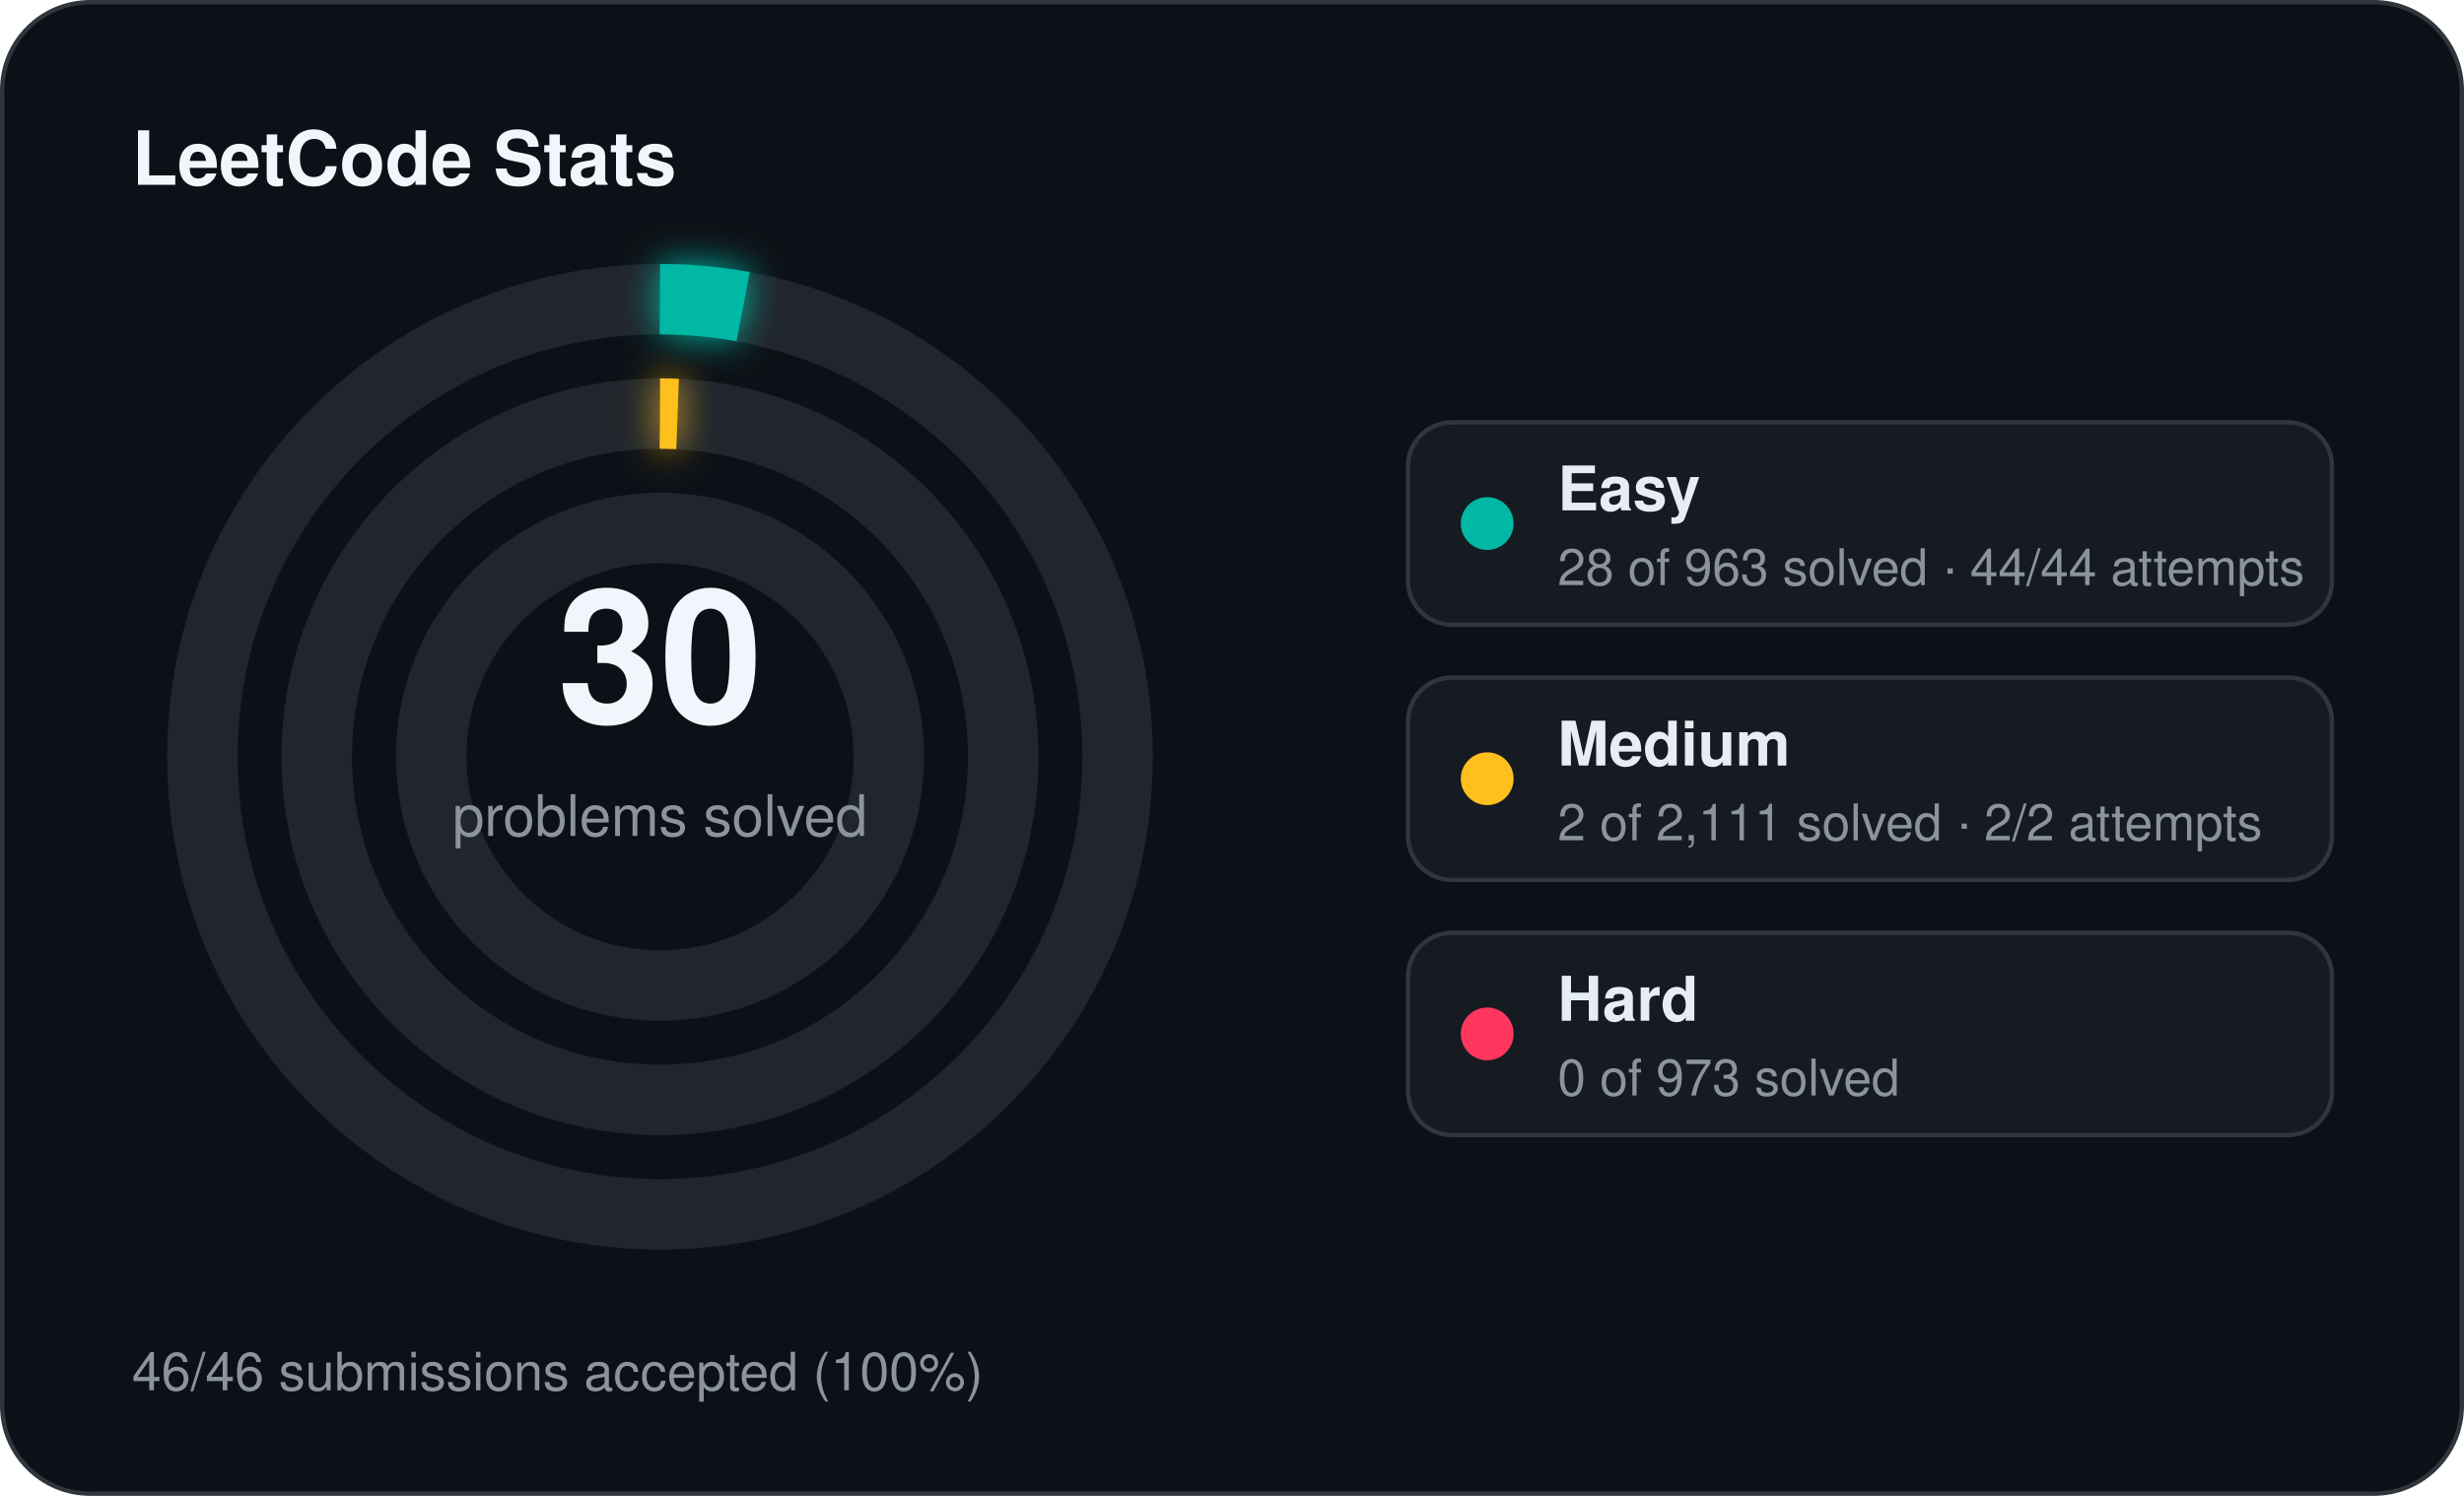
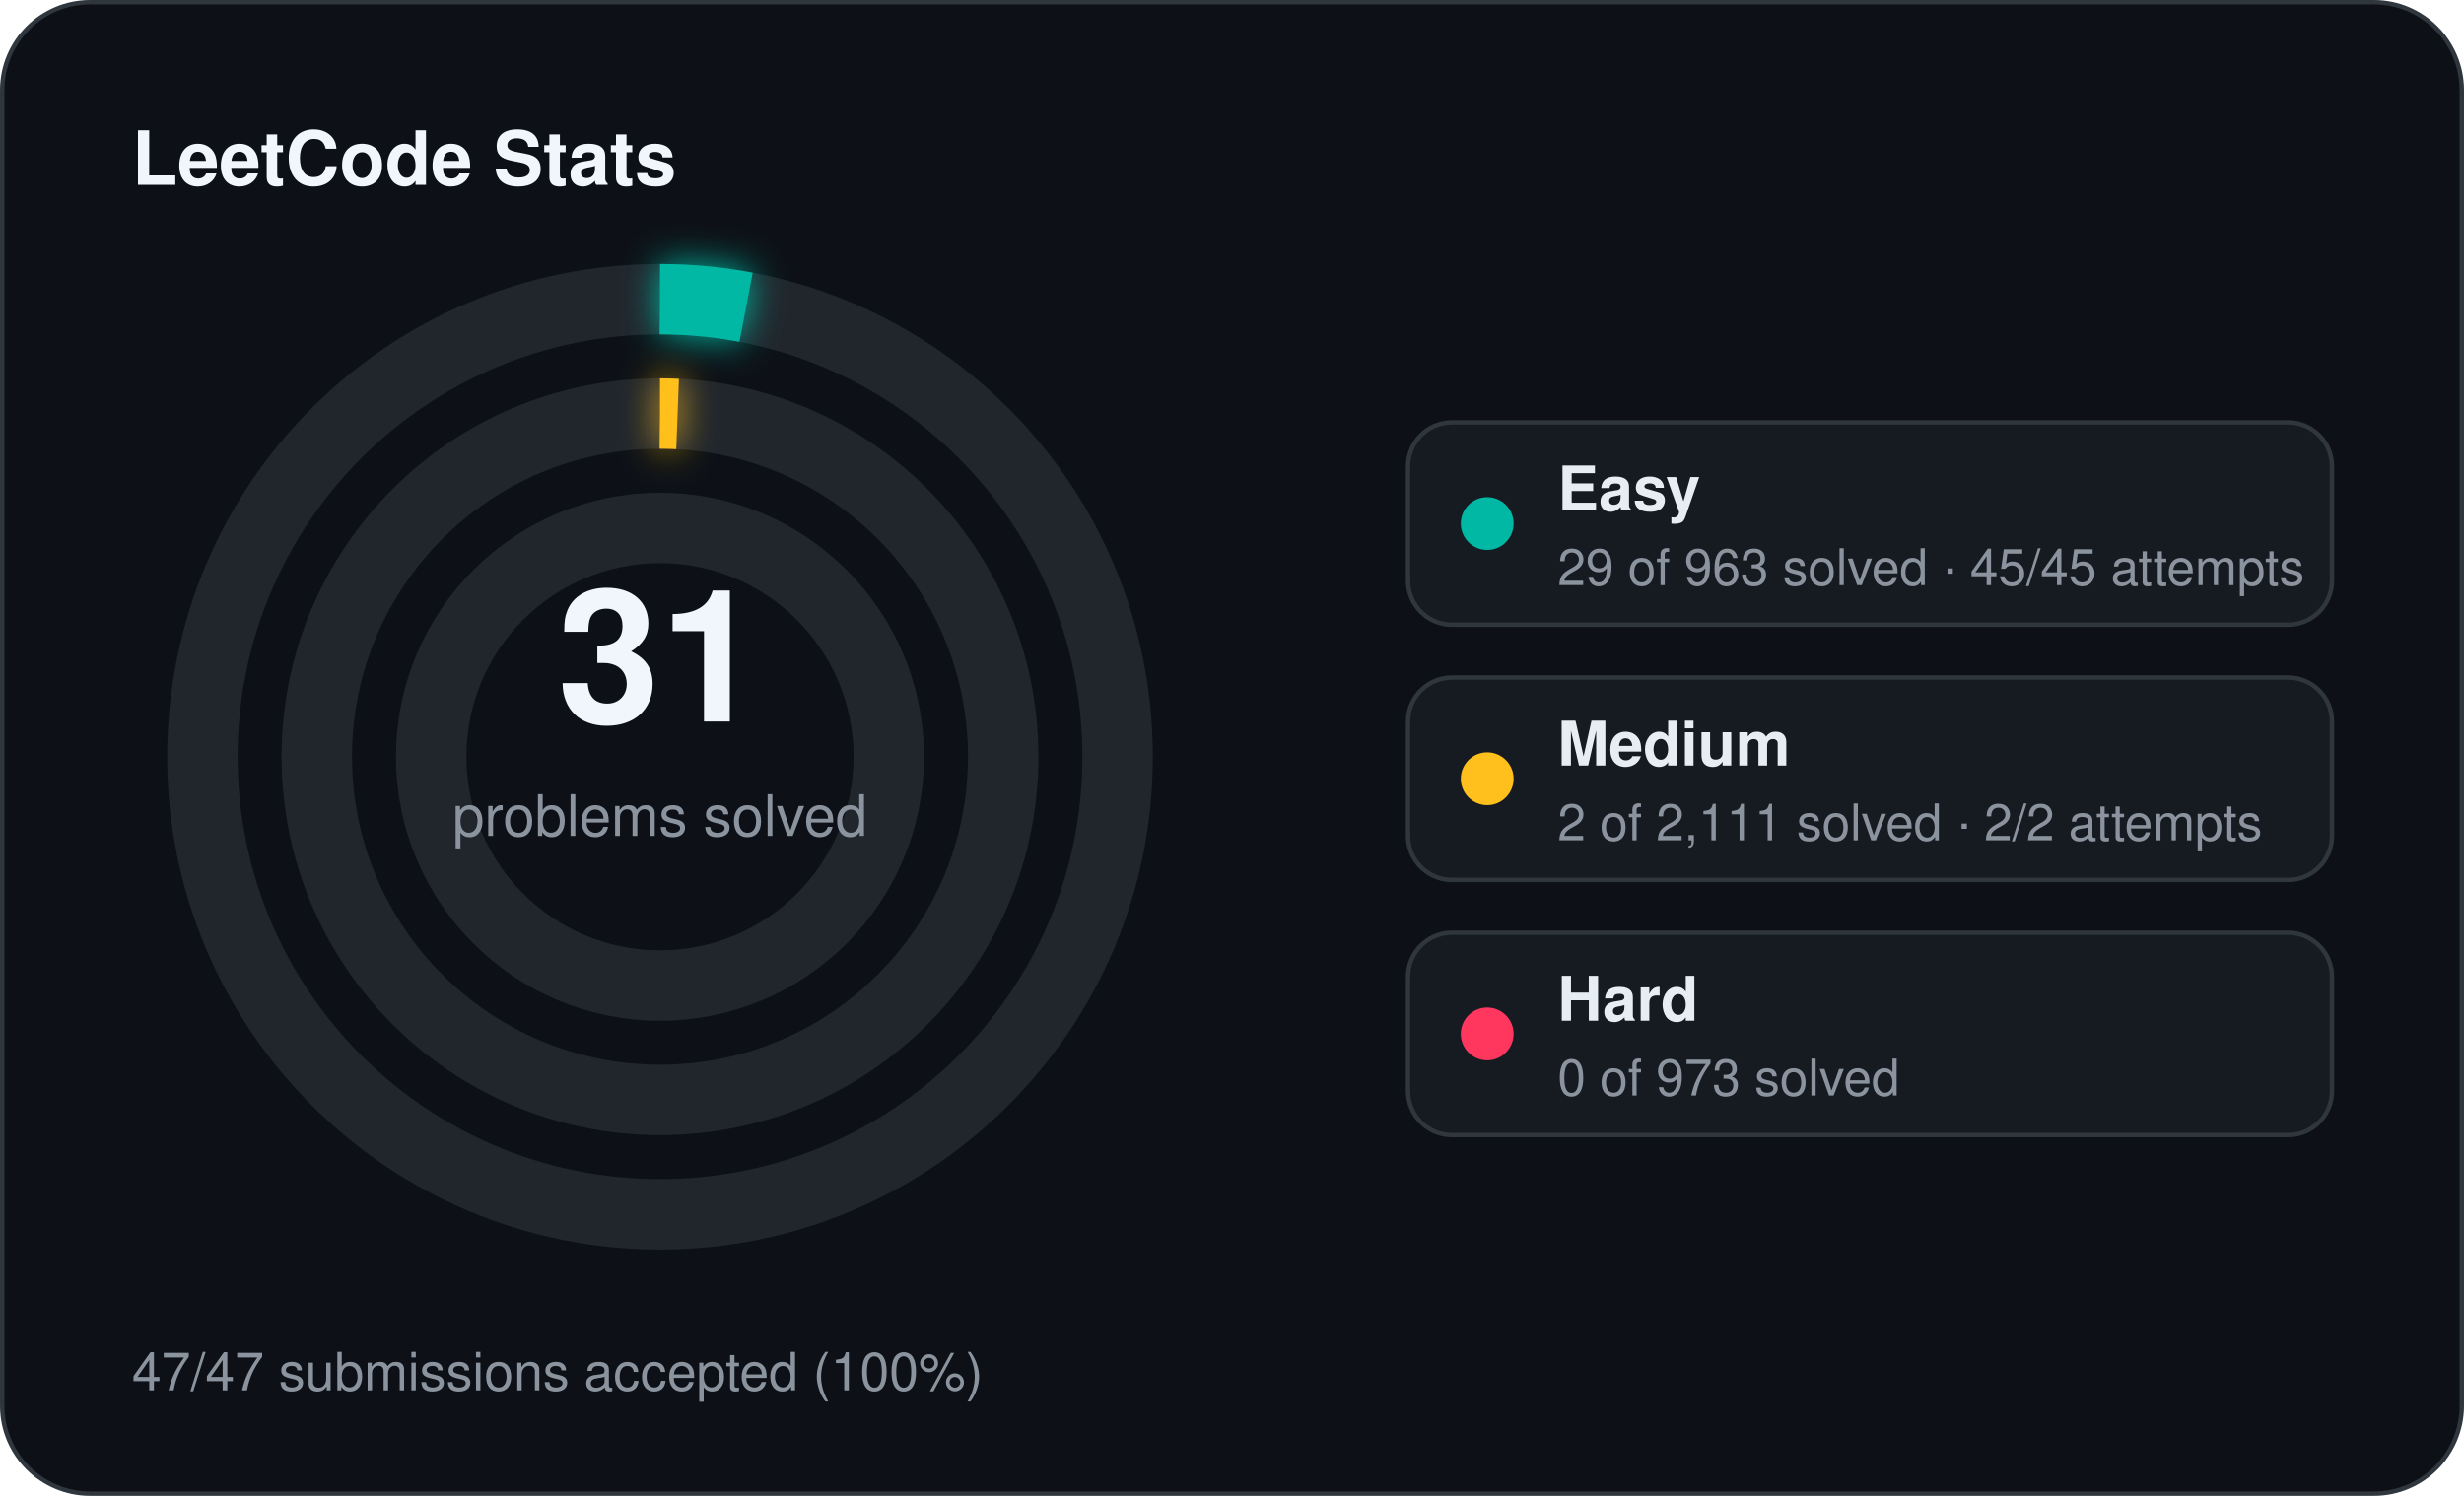
<svg xmlns="http://www.w3.org/2000/svg" width="560" height="340" viewBox="0 0 560 340">
  <defs>
    <filter id="stats-glow" x="-60%" y="-60%" width="220%" height="220%">
      <feGaussianBlur stdDeviation="4" result="blur" />
      <feMerge>
        <feMergeNode in="blur" />
        <feMergeNode in="SourceGraphic" />
      </feMerge>
    </filter>
  </defs>
  <rect x="0.5" y="0.5" width="559" height="339" rx="20" fill="#0d1117" stroke="#30363d" stroke-width="1" />
  <text x="30" y="42" fill="#f0f6fc" font-family="Segoe UI, Helvetica, Arial, sans-serif" font-size="17" font-weight="700">LeetCode Stats</text>
  <circle cx="150" cy="172" r="104" fill="none" stroke="#21262d" stroke-width="16" />
-   <circle cx="150" cy="172" r="104" fill="none" stroke="#00b8a3" stroke-width="16" stroke-linecap="butt" stroke-dasharray="19.00 653.45" transform="rotate(-90 150 172)" filter="url(#stats-glow)" />
+   <circle cx="150" cy="172" r="104" fill="none" stroke="#00b8a3" stroke-width="16" stroke-linecap="butt" stroke-dasharray="19.68 653.45" transform="rotate(-90 150 172)" filter="url(#stats-glow)" />
  <circle cx="150" cy="172" r="78" fill="none" stroke="#21262d" stroke-width="16" />
  <circle cx="150" cy="172" r="78" fill="none" stroke="#ffc01e" stroke-width="16" stroke-linecap="butt" stroke-dasharray="4.00 490.09" transform="rotate(-90 150 172)" filter="url(#stats-glow)" />
  <circle cx="150" cy="172" r="52" fill="none" stroke="#21262d" stroke-width="16" />
-   <text x="150" y="164" text-anchor="middle" fill="#f0f6fc" font-family="Segoe UI, Helvetica, Arial, sans-serif" font-size="42" font-weight="700">30</text>
+   <text x="150" y="164" text-anchor="middle" fill="#f0f6fc" font-family="Segoe UI, Helvetica, Arial, sans-serif" font-size="42" font-weight="700">31</text>
  <text x="150" y="190" text-anchor="middle" fill="#8b949e" font-family="Segoe UI, Helvetica, Arial, sans-serif" font-size="13">problems solved</text>
  <rect x="320" y="96" width="210" height="46" rx="10" fill="#161b22" stroke="#30363d" stroke-width="1" />
  <circle cx="338" cy="119" r="6" fill="#00b8a3" />
  <text x="354" y="116" fill="#e6edf3" font-family="Segoe UI, Helvetica, Arial, sans-serif" font-size="14" font-weight="600">Easy</text>
-   <text x="354" y="133" fill="#8b949e" font-family="Segoe UI, Helvetica, Arial, sans-serif" font-size="11.5">28 of 963 solved · 44/44 attempts</text>
+   <text x="354" y="133" fill="#8b949e" font-family="Segoe UI, Helvetica, Arial, sans-serif" font-size="11.5">29 of 963 solved · 45/45 attempts</text>
  <rect x="320" y="154" width="210" height="46" rx="10" fill="#161b22" stroke="#30363d" stroke-width="1" />
  <circle cx="338" cy="177" r="6" fill="#ffc01e" />
  <text x="354" y="174" fill="#e6edf3" font-family="Segoe UI, Helvetica, Arial, sans-serif" font-size="14" font-weight="600">Medium</text>
  <text x="354" y="191" fill="#8b949e" font-family="Segoe UI, Helvetica, Arial, sans-serif" font-size="11.5">2 of 2,111 solved · 2/2 attempts</text>
  <rect x="320" y="212" width="210" height="46" rx="10" fill="#161b22" stroke="#30363d" stroke-width="1" />
  <circle cx="338" cy="235" r="6" fill="#ff375f" />
  <text x="354" y="232" fill="#e6edf3" font-family="Segoe UI, Helvetica, Arial, sans-serif" font-size="14" font-weight="600">Hard</text>
  <text x="354" y="249" fill="#8b949e" font-family="Segoe UI, Helvetica, Arial, sans-serif" font-size="11.5">0 of 973 solved</text>
-   <text x="30" y="316" fill="#8b949e" font-family="Segoe UI, Helvetica, Arial, sans-serif" font-size="12">46/46 submissions accepted (100%)</text>
+   <text x="30" y="316" fill="#8b949e" font-family="Segoe UI, Helvetica, Arial, sans-serif" font-size="12">47/47 submissions accepted (100%)</text>
</svg>
